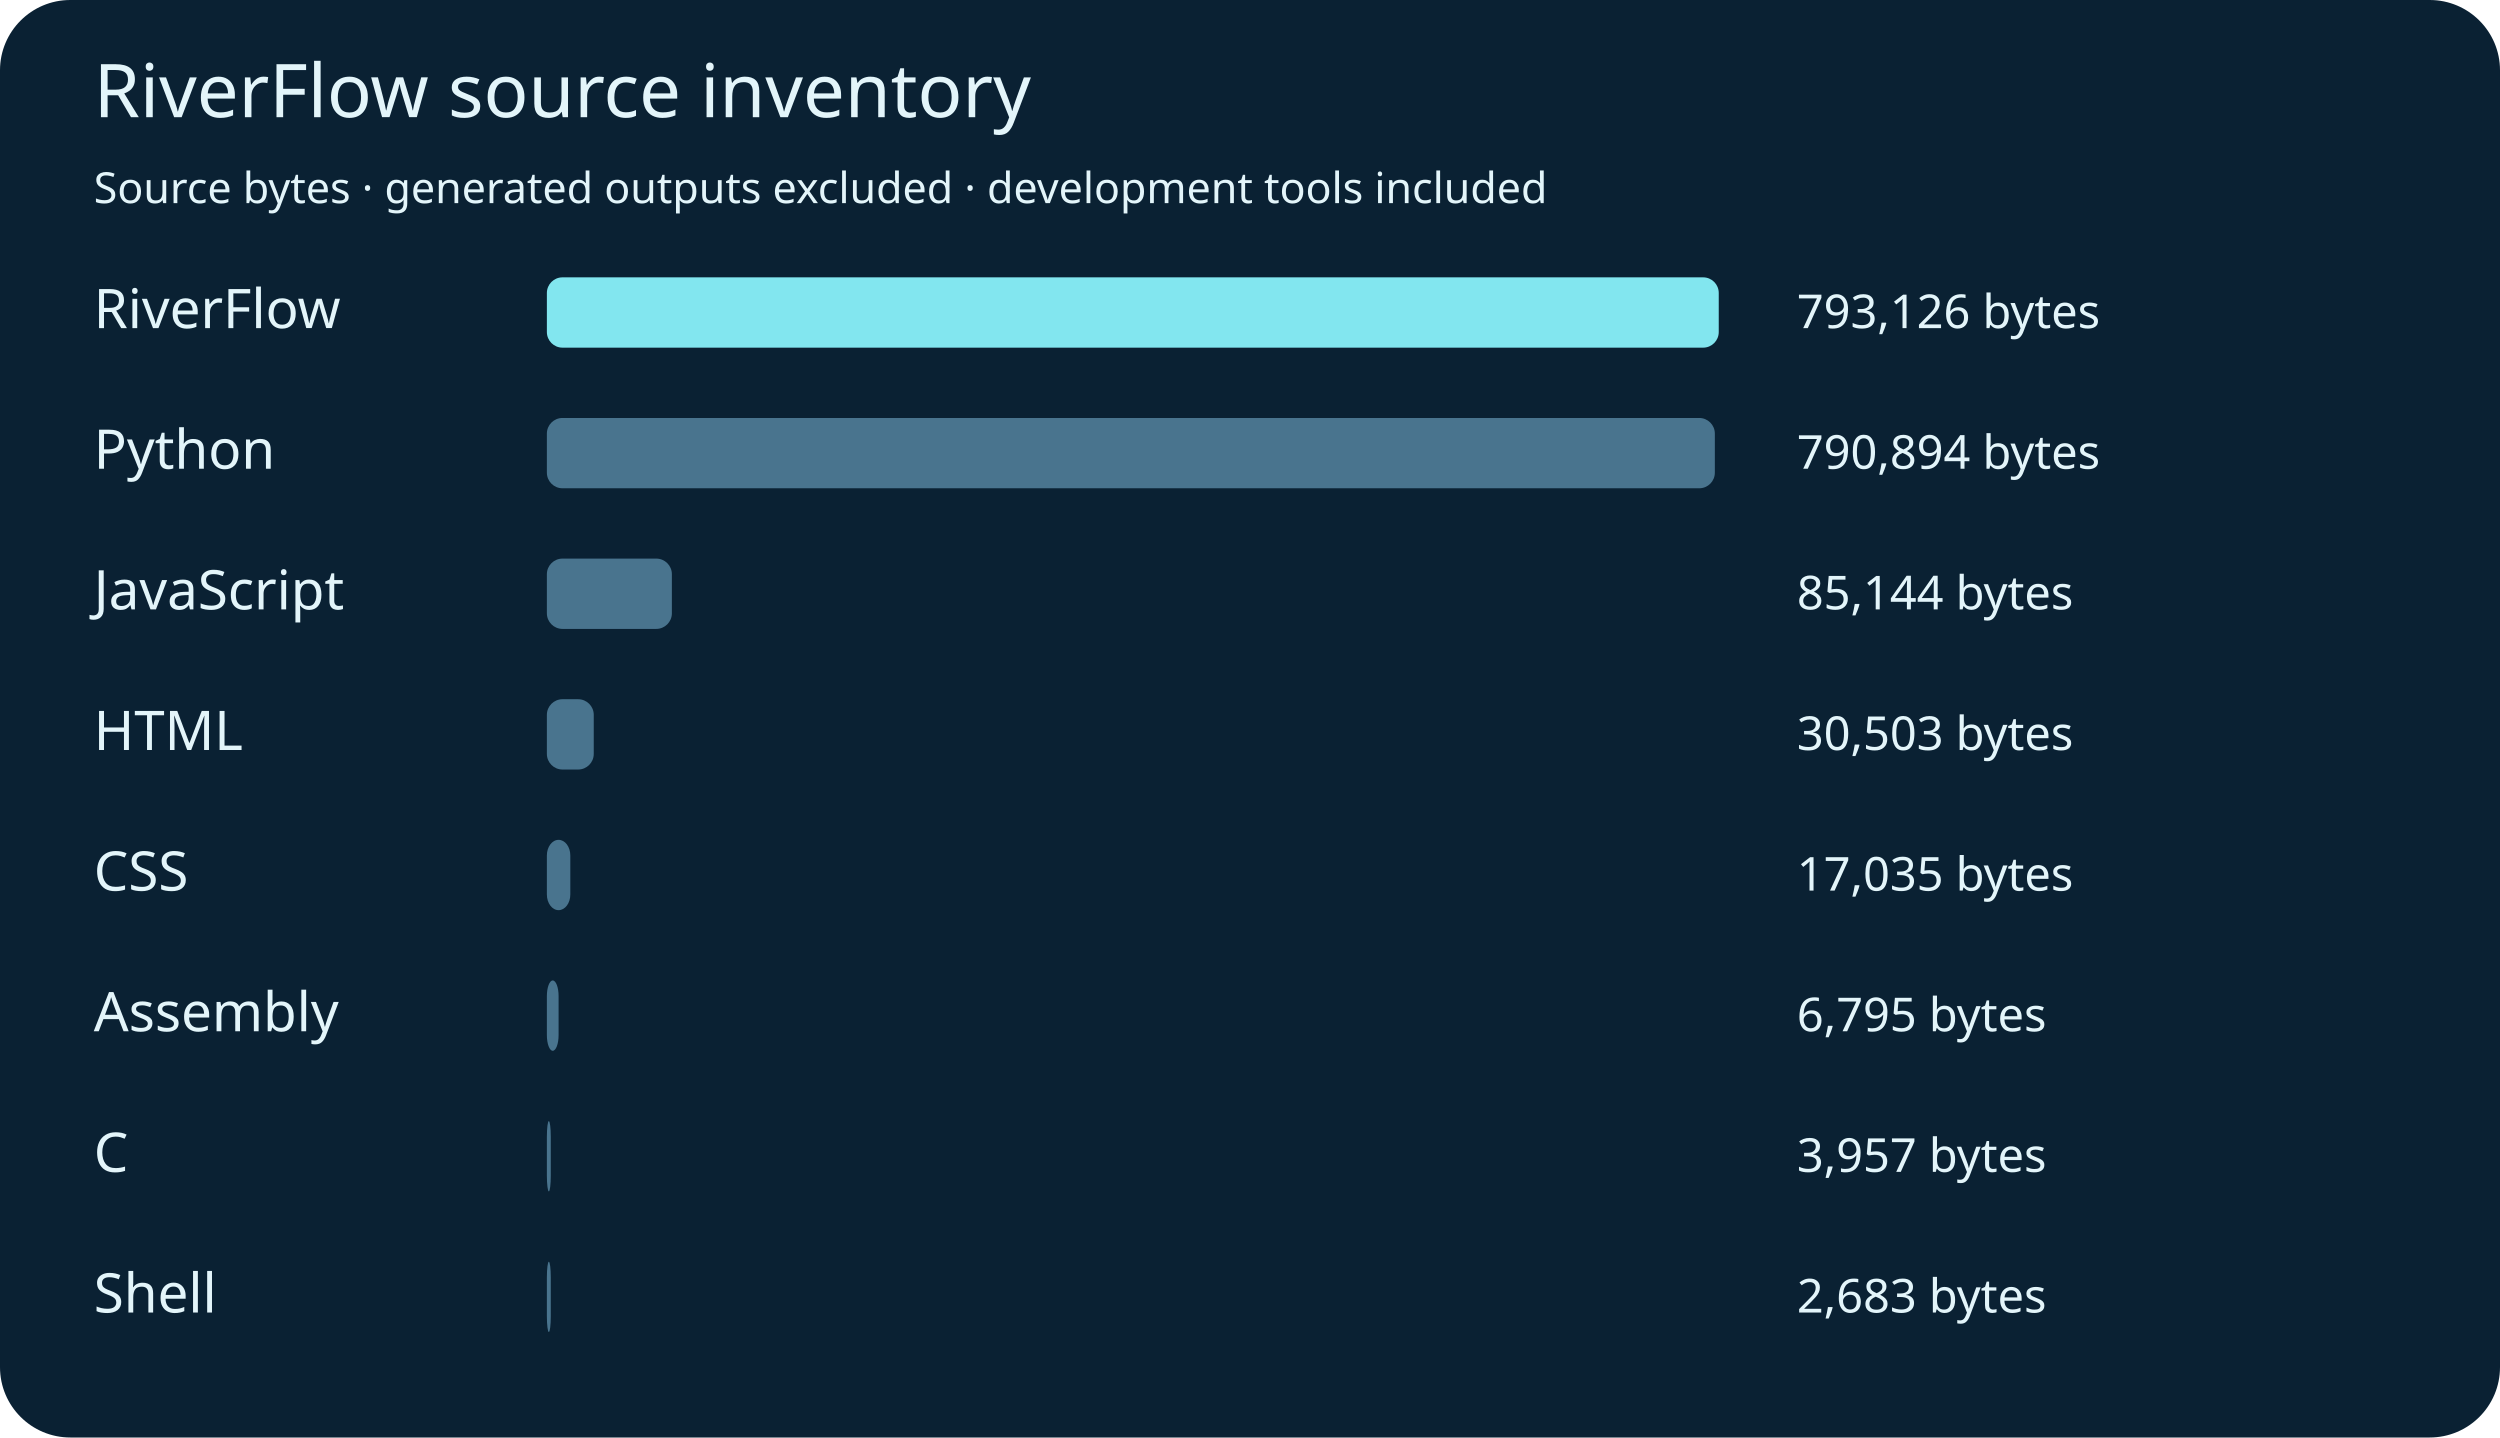
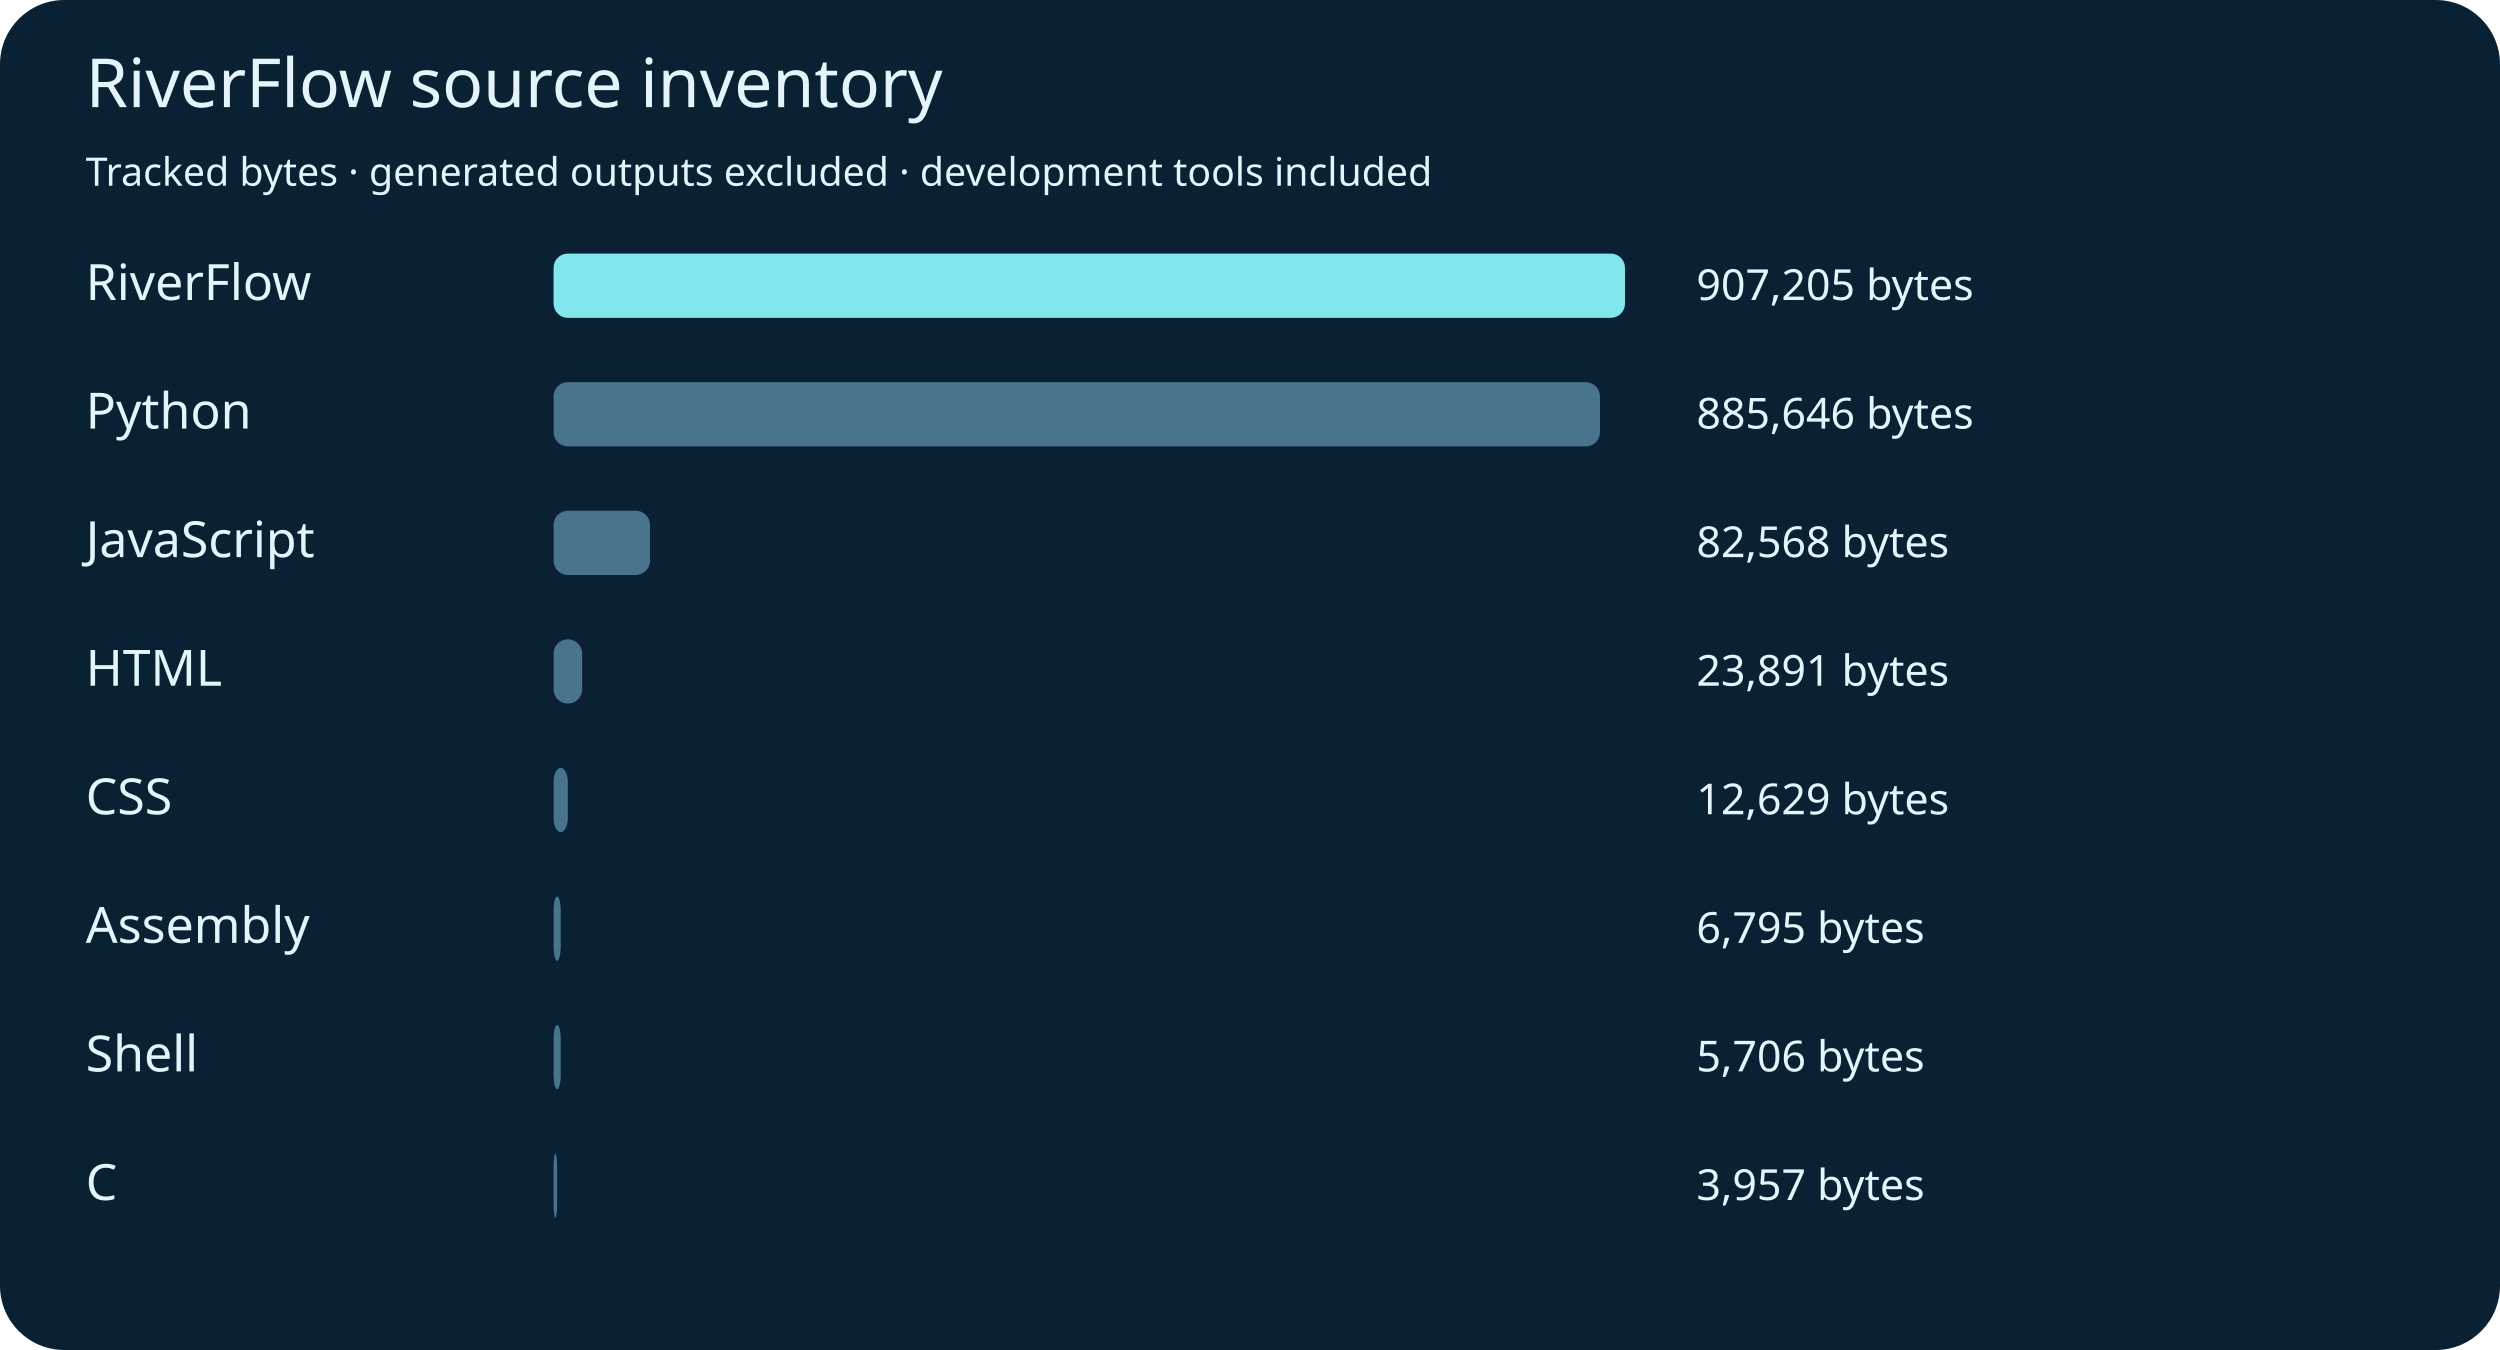
- <svg xmlns="http://www.w3.org/2000/svg" width="640" height="368" viewBox="0 0 640 368">
-   <rect width="640" height="368" rx="18" fill="#0a2133" />
+ <svg xmlns="http://www.w3.org/2000/svg" role="img" aria-labelledby="title desc" width="700" height="378" viewBox="0 0 700 378">
+   <rect width="700" height="378" rx="18" fill="#0a2133" />
  <g font-family="sans-serif" fill="#e3f5fa">
    <text x="24" y="30" font-size="19">RiverFlow source inventory</text>
-     <text x="24" y="52" font-size="11">Source bytes · generated outputs excluded · development tools included</text>
+     <text x="24" y="52" font-size="11">Tracked bytes · generated outputs excluded · development tools included</text>
    <text x="24" y="84" font-size="14">RiverFlow</text>
-     <rect x="140" y="71" width="300" height="18" rx="4" fill="#82e6ef" />
-     <text x="460" y="84" font-size="12">793,126 bytes</text>
+     <rect x="155" y="71" width="300" height="18" rx="4" fill="#82e6ef" />
+     <text x="475" y="84" font-size="12">907,205 bytes</text>
    <text x="24" y="120" font-size="14">Python</text>
-     <rect x="140" y="107" width="299" height="18" rx="4" fill="#49748e" />
-     <text x="460" y="120" font-size="12">790,894 bytes</text>
+     <rect x="155" y="107" width="293" height="18" rx="4" fill="#49748e" />
+     <text x="475" y="120" font-size="12">885,646 bytes</text>
    <text x="24" y="156" font-size="14">JavaScript</text>
-     <rect x="140" y="143" width="32" height="18" rx="4" fill="#49748e" />
-     <text x="460" y="156" font-size="12">85,144 bytes</text>
+     <rect x="155" y="143" width="27" height="18" rx="4" fill="#49748e" />
+     <text x="475" y="156" font-size="12">82,568 bytes</text>
    <text x="24" y="192" font-size="14">HTML</text>
-     <rect x="140" y="179" width="12" height="18" rx="4" fill="#49748e" />
-     <text x="460" y="192" font-size="12">30,503 bytes</text>
+     <rect x="155" y="179" width="8" height="18" rx="4" fill="#49748e" />
+     <text x="475" y="192" font-size="12">23,891 bytes</text>
    <text x="24" y="228" font-size="14">CSS</text>
-     <rect x="140" y="215" width="6" height="18" rx="4" fill="#49748e" />
-     <text x="460" y="228" font-size="12">17,035 bytes</text>
+     <rect x="155" y="215" width="4" height="18" rx="4" fill="#49748e" />
+     <text x="475" y="228" font-size="12">12,629 bytes</text>
    <text x="24" y="264" font-size="14">Assembly</text>
-     <rect x="140" y="251" width="3" height="18" rx="4" fill="#49748e" />
-     <text x="460" y="264" font-size="12">6,795 bytes</text>
-     <text x="24" y="300" font-size="14">C</text>
-     <rect x="140" y="287" width="1" height="18" rx="4" fill="#49748e" />
-     <text x="460" y="300" font-size="12">3,957 bytes</text>
-     <text x="24" y="336" font-size="14">Shell</text>
-     <rect x="140" y="323" width="1" height="18" rx="4" fill="#49748e" />
-     <text x="460" y="336" font-size="12">2,683 bytes</text>
+     <rect x="155" y="251" width="2" height="18" rx="4" fill="#49748e" />
+     <text x="475" y="264" font-size="12">6,795 bytes</text>
+     <text x="24" y="300" font-size="14">Shell</text>
+     <rect x="155" y="287" width="2" height="18" rx="4" fill="#49748e" />
+     <text x="475" y="300" font-size="12">5,706 bytes</text>
+     <text x="24" y="336" font-size="14">C</text>
+     <rect x="155" y="323" width="1" height="18" rx="4" fill="#49748e" />
+     <text x="475" y="336" font-size="12">3,957 bytes</text>
  </g>
</svg>
